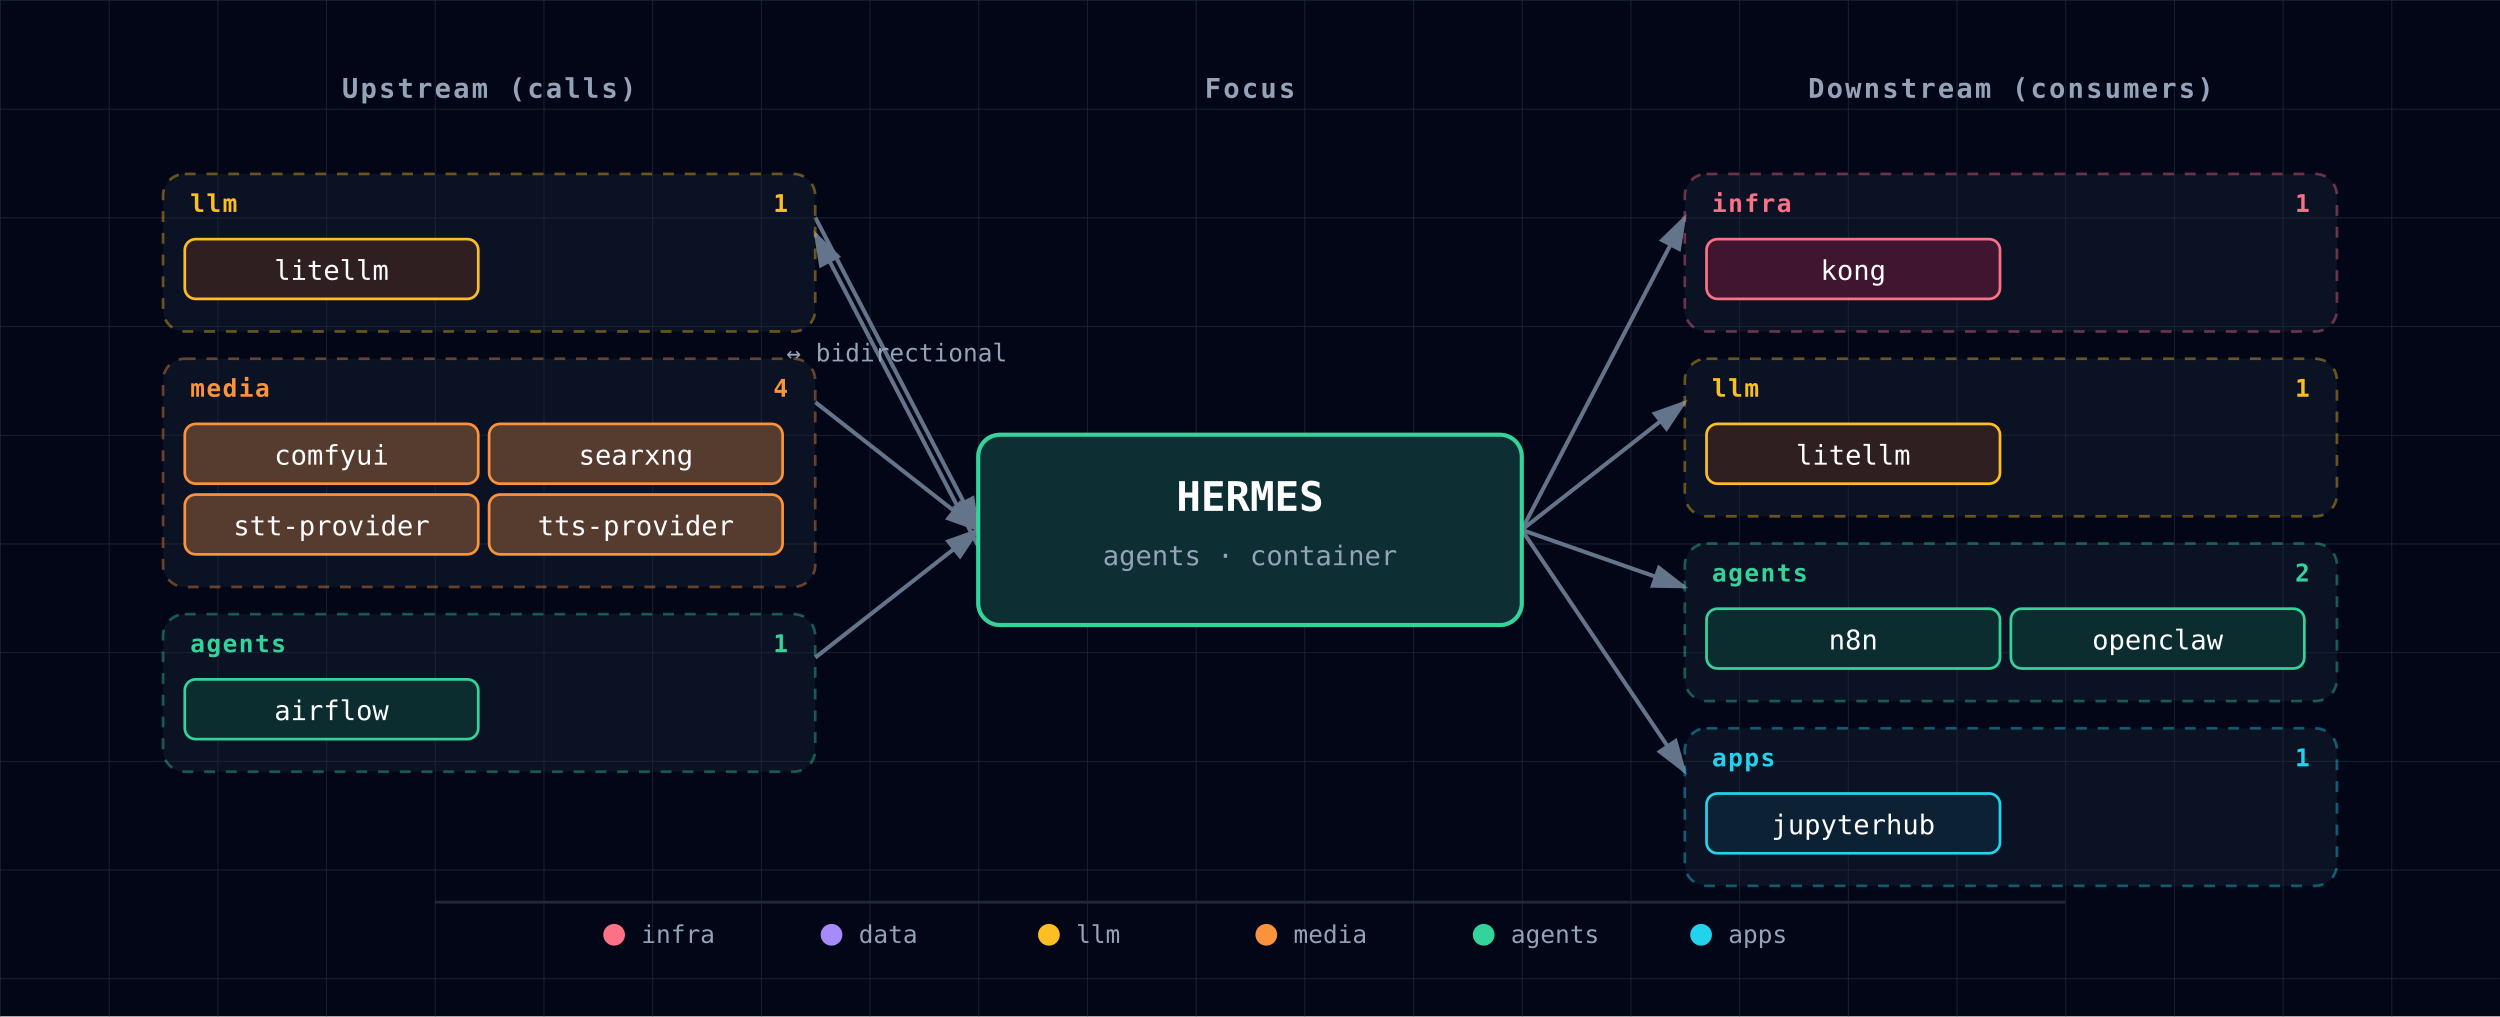
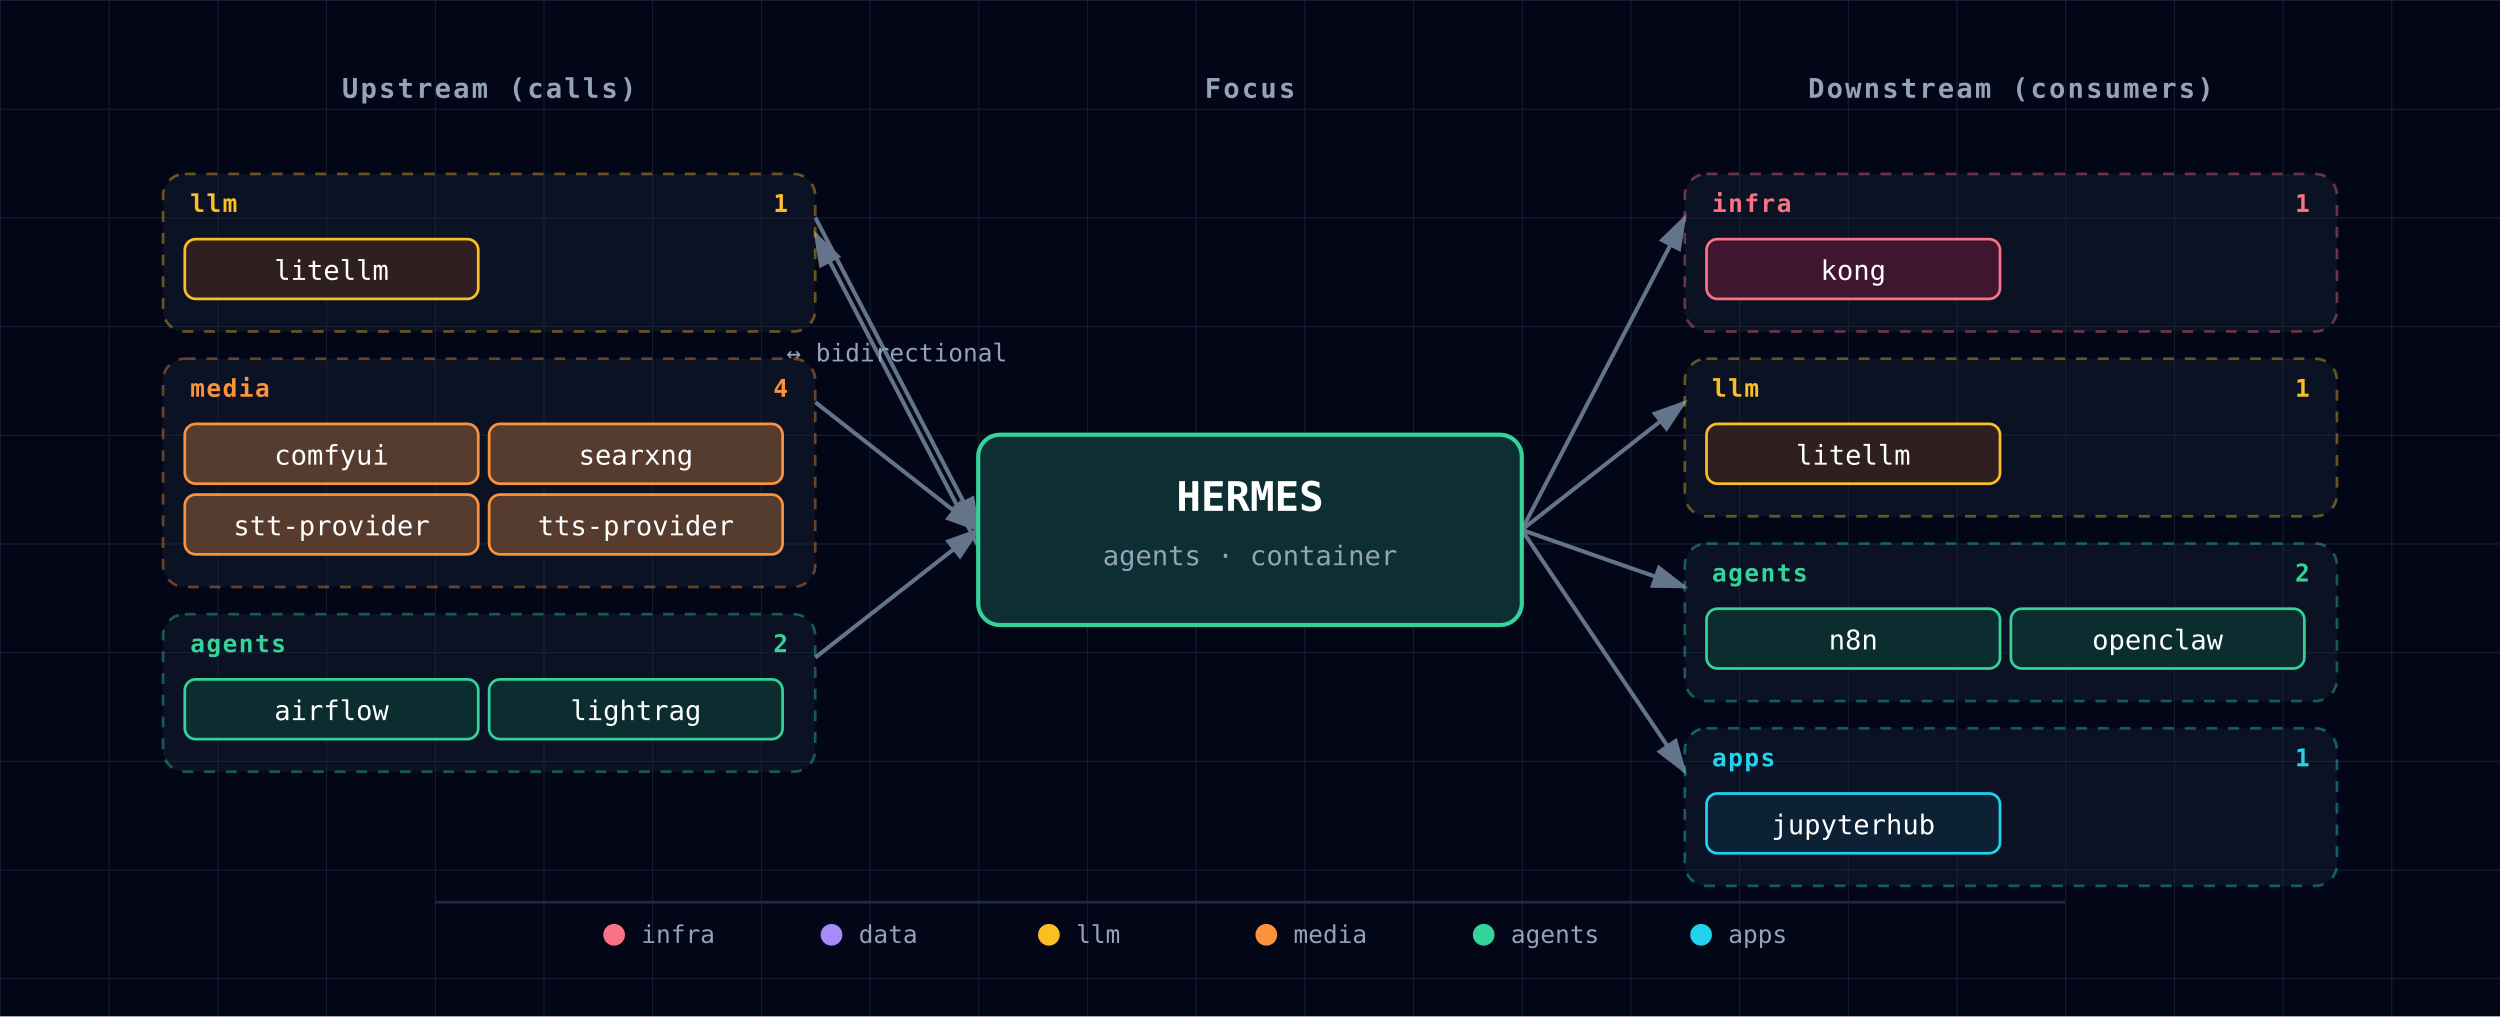
<svg xmlns="http://www.w3.org/2000/svg" viewBox="0 0 920 374" font-family="'JetBrains Mono', 'Fira Code', Menlo, Consolas, monospace">
  <defs>
    <pattern id="grid" width="40" height="40" patternUnits="userSpaceOnUse">
      <path d="M 40 0 L 0 0 0 40" fill="none" stroke="#1e293b" stroke-width="0.5" />
    </pattern>
    <marker id="arrowhead" markerWidth="9" markerHeight="6" refX="8" refY="3" orient="auto">
      <polygon points="0 0, 9 3, 0 6" fill="#64748b" />
    </marker>
    <filter id="focus-glow" x="-50%" y="-50%" width="200%" height="200%">
      <feGaussianBlur in="SourceAlpha" stdDeviation="6" />
      <feFlood flood-color="#34d399" flood-opacity="0.6" />
      <feComposite in2="SourceAlpha" operator="in" />
      <feMerge>
        <feMergeNode />
        <feMergeNode in="SourceGraphic" />
      </feMerge>
    </filter>
  </defs>
  <rect width="920" height="374" fill="#020617" />
  <rect width="920" height="374" fill="url(#grid)" />
  <text x="180" y="36" fill="#94a3b8" font-size="10" font-weight="600" text-anchor="middle" letter-spacing="0.08em">Upstream (calls)</text>
  <text x="460" y="36" fill="#94a3b8" font-size="10" font-weight="600" text-anchor="middle" letter-spacing="0.08em">Focus</text>
  <text x="740" y="36" fill="#94a3b8" font-size="10" font-weight="600" text-anchor="middle" letter-spacing="0.08em">Downstream (consumers)</text>
  <line x1="300" y1="80" x2="360" y2="195" stroke="#64748b" stroke-width="1.5" marker-end="url(#arrowhead)" />
  <line x1="360" y1="201" x2="300" y2="86" stroke="#64748b" stroke-width="1.5" marker-end="url(#arrowhead)" />
  <text x="330" y="133" fill="#94a3b8" font-size="9" text-anchor="middle">↔ bidirectional</text>
  <line x1="300" y1="148" x2="360" y2="195" stroke="#64748b" stroke-width="1.5" marker-end="url(#arrowhead)" />
  <line x1="300" y1="242" x2="360" y2="195" stroke="#64748b" stroke-width="1.5" marker-end="url(#arrowhead)" />
  <line x1="560" y1="195" x2="620" y2="80" stroke="#64748b" stroke-width="1.5" marker-end="url(#arrowhead)" />
  <line x1="560" y1="195" x2="620" y2="148" stroke="#64748b" stroke-width="1.5" marker-end="url(#arrowhead)" />
  <line x1="560" y1="195" x2="620" y2="216" stroke="#64748b" stroke-width="1.5" marker-end="url(#arrowhead)" />
  <line x1="560" y1="195" x2="620" y2="284" stroke="#64748b" stroke-width="1.5" marker-end="url(#arrowhead)" />
  <g>
    <g class="cluster">
      <rect x="60" y="64" width="240" height="58" rx="8" fill="rgba(30,41,59,0.35)" stroke="#fbbf24" stroke-width="1" stroke-dasharray="4,4" stroke-opacity="0.4" />
      <text x="70" y="78" fill="#fbbf24" font-size="9" font-weight="700" text-anchor="start" style="letter-spacing:0.06em;text-transform:uppercase;">llm</text>
      <text x="290" y="78" fill="#fbbf24" font-size="9" font-weight="600" text-anchor="end">1</text>
    </g>
    <g>
      <rect x="68" y="88" width="108" height="22" rx="4" fill="#0f172a" />
      <rect x="68" y="88" width="108" height="22" rx="4" fill="rgba(120, 53, 15, 0.3)" stroke="#fbbf24" stroke-width="1" />
      <text x="122" y="103" fill="white" font-size="10" text-anchor="middle">litellm</text>
    </g>
    <g class="cluster">
      <rect x="60" y="132" width="240" height="84" rx="8" fill="rgba(30,41,59,0.35)" stroke="#fb923c" stroke-width="1" stroke-dasharray="4,4" stroke-opacity="0.4" />
      <text x="70" y="146" fill="#fb923c" font-size="9" font-weight="700" text-anchor="start" style="letter-spacing:0.06em;text-transform:uppercase;">media</text>
      <text x="290" y="146" fill="#fb923c" font-size="9" font-weight="600" text-anchor="end">4</text>
    </g>
    <g>
      <rect x="68" y="156" width="108" height="22" rx="4" fill="#0f172a" />
      <rect x="68" y="156" width="108" height="22" rx="4" fill="rgba(251, 146, 60, 0.3)" stroke="#fb923c" stroke-width="1" />
      <text x="122" y="171" fill="white" font-size="10" text-anchor="middle">comfyui</text>
    </g>
    <g>
      <rect x="180" y="156" width="108" height="22" rx="4" fill="#0f172a" />
      <rect x="180" y="156" width="108" height="22" rx="4" fill="rgba(251, 146, 60, 0.3)" stroke="#fb923c" stroke-width="1" />
      <text x="234" y="171" fill="white" font-size="10" text-anchor="middle">searxng</text>
    </g>
    <g>
      <rect x="68" y="182" width="108" height="22" rx="4" fill="#0f172a" />
      <rect x="68" y="182" width="108" height="22" rx="4" fill="rgba(251, 146, 60, 0.3)" stroke="#fb923c" stroke-width="1" />
      <text x="122" y="197" fill="white" font-size="10" text-anchor="middle">stt-provider</text>
    </g>
    <g>
      <rect x="180" y="182" width="108" height="22" rx="4" fill="#0f172a" />
      <rect x="180" y="182" width="108" height="22" rx="4" fill="rgba(251, 146, 60, 0.3)" stroke="#fb923c" stroke-width="1" />
      <text x="234" y="197" fill="white" font-size="10" text-anchor="middle">tts-provider</text>
    </g>
    <g class="cluster">
      <rect x="60" y="226" width="240" height="58" rx="8" fill="rgba(30,41,59,0.35)" stroke="#34d399" stroke-width="1" stroke-dasharray="4,4" stroke-opacity="0.4" />
      <text x="70" y="240" fill="#34d399" font-size="9" font-weight="700" text-anchor="start" style="letter-spacing:0.06em;text-transform:uppercase;">agents</text>
-       <text x="290" y="240" fill="#34d399" font-size="9" font-weight="600" text-anchor="end">1</text>
+       <text x="290" y="240" fill="#34d399" font-size="9" font-weight="600" text-anchor="end">2</text>
    </g>
    <g>
      <rect x="68" y="250" width="108" height="22" rx="4" fill="#0f172a" />
      <rect x="68" y="250" width="108" height="22" rx="4" fill="rgba(6, 78, 59, 0.4)" stroke="#34d399" stroke-width="1" />
      <text x="122" y="265" fill="white" font-size="10" text-anchor="middle">airflow</text>
+     </g>
+     <g>
+       <rect x="180" y="250" width="108" height="22" rx="4" fill="#0f172a" />
+       <rect x="180" y="250" width="108" height="22" rx="4" fill="rgba(6, 78, 59, 0.4)" stroke="#34d399" stroke-width="1" />
+       <text x="234" y="265" fill="white" font-size="10" text-anchor="middle">lightrag</text>
    </g>
  </g>
  <g>
    <g class="cluster">
      <rect x="620" y="64" width="240" height="58" rx="8" fill="rgba(30,41,59,0.35)" stroke="#fb7185" stroke-width="1" stroke-dasharray="4,4" stroke-opacity="0.4" />
      <text x="630" y="78" fill="#fb7185" font-size="9" font-weight="700" text-anchor="start" style="letter-spacing:0.06em;text-transform:uppercase;">infra</text>
      <text x="850" y="78" fill="#fb7185" font-size="9" font-weight="600" text-anchor="end">1</text>
    </g>
    <g>
      <rect x="628" y="88" width="108" height="22" rx="4" fill="#0f172a" />
      <rect x="628" y="88" width="108" height="22" rx="4" fill="rgba(136, 19, 55, 0.4)" stroke="#fb7185" stroke-width="1" />
      <text x="682" y="103" fill="white" font-size="10" text-anchor="middle">kong</text>
    </g>
    <g class="cluster">
      <rect x="620" y="132" width="240" height="58" rx="8" fill="rgba(30,41,59,0.35)" stroke="#fbbf24" stroke-width="1" stroke-dasharray="4,4" stroke-opacity="0.4" />
      <text x="630" y="146" fill="#fbbf24" font-size="9" font-weight="700" text-anchor="start" style="letter-spacing:0.06em;text-transform:uppercase;">llm</text>
      <text x="850" y="146" fill="#fbbf24" font-size="9" font-weight="600" text-anchor="end">1</text>
    </g>
    <g>
      <rect x="628" y="156" width="108" height="22" rx="4" fill="#0f172a" />
      <rect x="628" y="156" width="108" height="22" rx="4" fill="rgba(120, 53, 15, 0.3)" stroke="#fbbf24" stroke-width="1" />
      <text x="682" y="171" fill="white" font-size="10" text-anchor="middle">litellm</text>
    </g>
    <g class="cluster">
      <rect x="620" y="200" width="240" height="58" rx="8" fill="rgba(30,41,59,0.35)" stroke="#34d399" stroke-width="1" stroke-dasharray="4,4" stroke-opacity="0.4" />
      <text x="630" y="214" fill="#34d399" font-size="9" font-weight="700" text-anchor="start" style="letter-spacing:0.06em;text-transform:uppercase;">agents</text>
      <text x="850" y="214" fill="#34d399" font-size="9" font-weight="600" text-anchor="end">2</text>
    </g>
    <g>
      <rect x="628" y="224" width="108" height="22" rx="4" fill="#0f172a" />
      <rect x="628" y="224" width="108" height="22" rx="4" fill="rgba(6, 78, 59, 0.4)" stroke="#34d399" stroke-width="1" />
      <text x="682" y="239" fill="white" font-size="10" text-anchor="middle">n8n</text>
    </g>
    <g>
      <rect x="740" y="224" width="108" height="22" rx="4" fill="#0f172a" />
      <rect x="740" y="224" width="108" height="22" rx="4" fill="rgba(6, 78, 59, 0.4)" stroke="#34d399" stroke-width="1" />
      <text x="794" y="239" fill="white" font-size="10" text-anchor="middle">openclaw</text>
    </g>
    <g class="cluster">
      <rect x="620" y="268" width="240" height="58" rx="8" fill="rgba(30,41,59,0.35)" stroke="#22d3ee" stroke-width="1" stroke-dasharray="4,4" stroke-opacity="0.4" />
      <text x="630" y="282" fill="#22d3ee" font-size="9" font-weight="700" text-anchor="start" style="letter-spacing:0.06em;text-transform:uppercase;">apps</text>
      <text x="850" y="282" fill="#22d3ee" font-size="9" font-weight="600" text-anchor="end">1</text>
    </g>
    <g>
      <rect x="628" y="292" width="108" height="22" rx="4" fill="#0f172a" />
      <rect x="628" y="292" width="108" height="22" rx="4" fill="rgba(8, 51, 68, 0.4)" stroke="#22d3ee" stroke-width="1" />
      <text x="682" y="307" fill="white" font-size="10" text-anchor="middle">jupyterhub</text>
    </g>
  </g>
  <g class="focus" filter="url(#focus-glow)">
    <rect x="360" y="160" width="200" height="70" rx="8" fill="#0f172a" />
    <rect x="360" y="160" width="200" height="70" rx="8" fill="rgba(6, 78, 59, 0.4)" stroke="#34d399" stroke-width="1.5" />
    <text x="460" y="188" fill="white" font-size="15" font-weight="700" text-anchor="middle">HERMES</text>
    <text x="460" y="208" fill="#94a3b8" font-size="10" text-anchor="middle">agents · container</text>
  </g>
  <g class="legend">
    <line x1="160" y1="332" x2="760" y2="332" stroke="#1e293b" stroke-width="1" />
    <circle cx="226" cy="344" r="4" fill="#fb7185" />
    <text x="236" y="347" fill="#94a3b8" font-size="9" font-weight="400" text-anchor="start">infra</text>
    <circle cx="306" cy="344" r="4" fill="#a78bfa" />
    <text x="316" y="347" fill="#94a3b8" font-size="9" font-weight="400" text-anchor="start">data</text>
    <circle cx="386" cy="344" r="4" fill="#fbbf24" />
    <text x="396" y="347" fill="#94a3b8" font-size="9" font-weight="400" text-anchor="start">llm</text>
    <circle cx="466" cy="344" r="4" fill="#fb923c" />
    <text x="476" y="347" fill="#94a3b8" font-size="9" font-weight="400" text-anchor="start">media</text>
    <circle cx="546" cy="344" r="4" fill="#34d399" />
    <text x="556" y="347" fill="#94a3b8" font-size="9" font-weight="400" text-anchor="start">agents</text>
    <circle cx="626" cy="344" r="4" fill="#22d3ee" />
    <text x="636" y="347" fill="#94a3b8" font-size="9" font-weight="400" text-anchor="start">apps</text>
  </g>
</svg>
